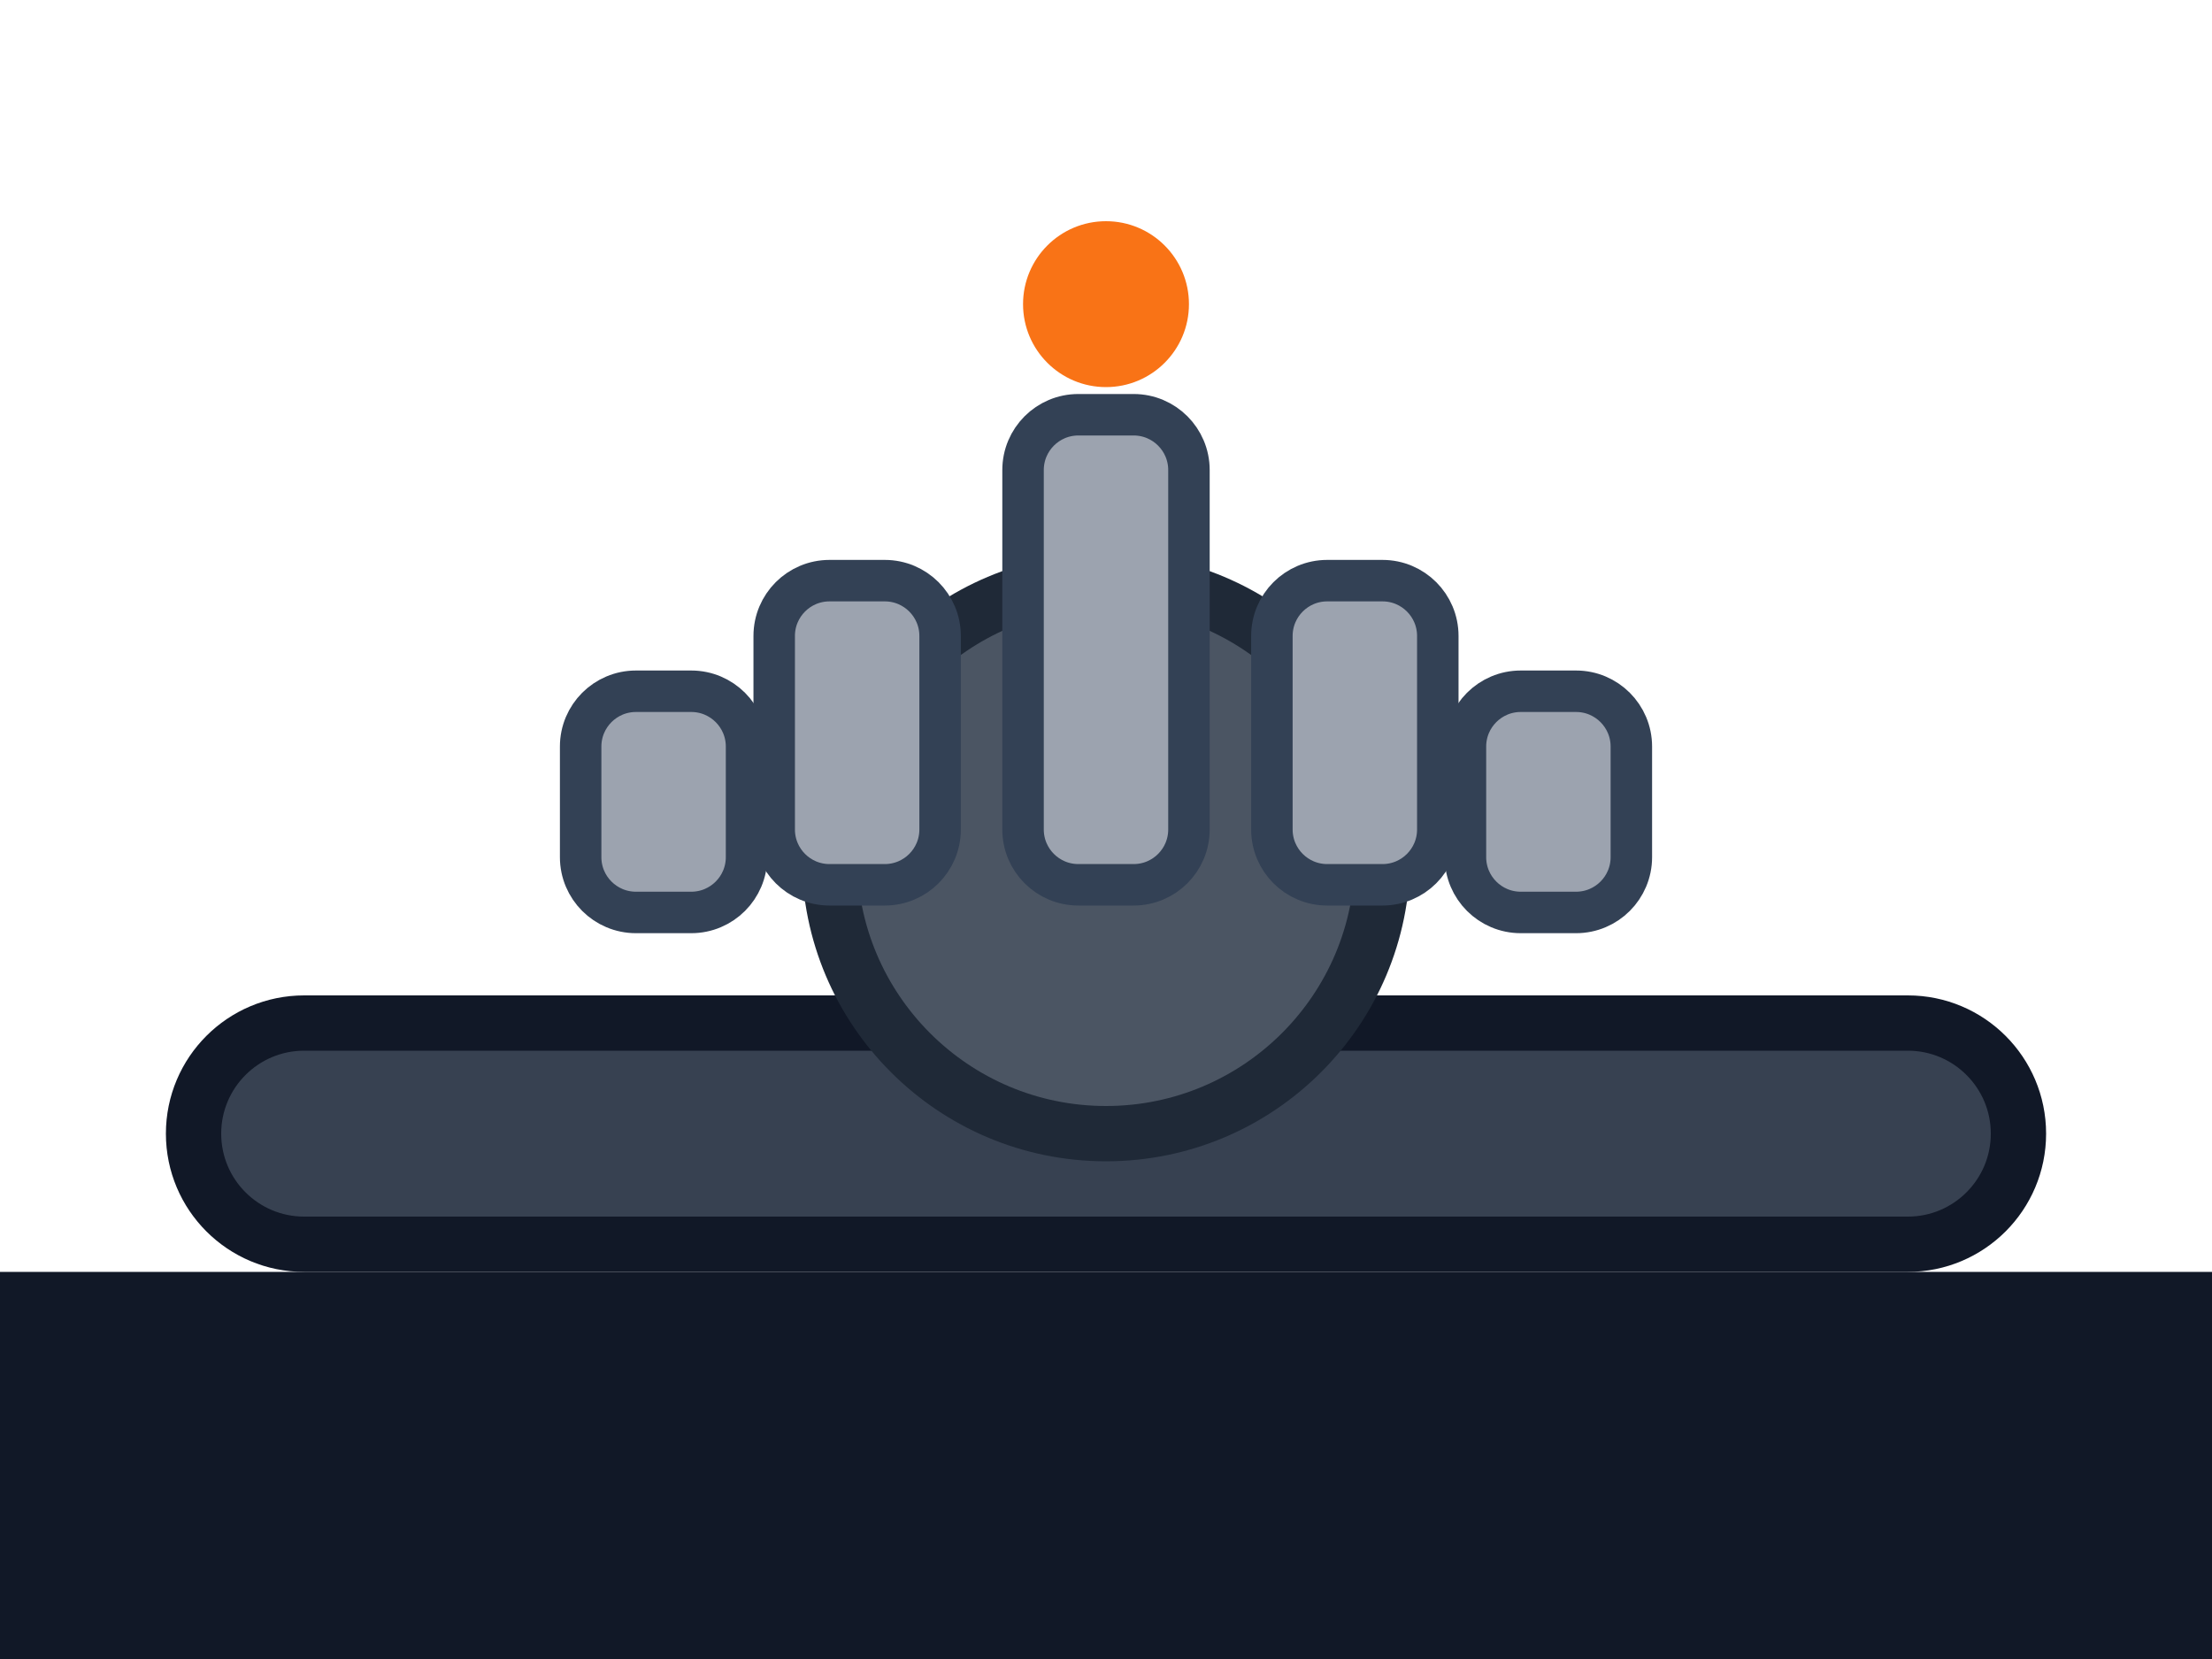
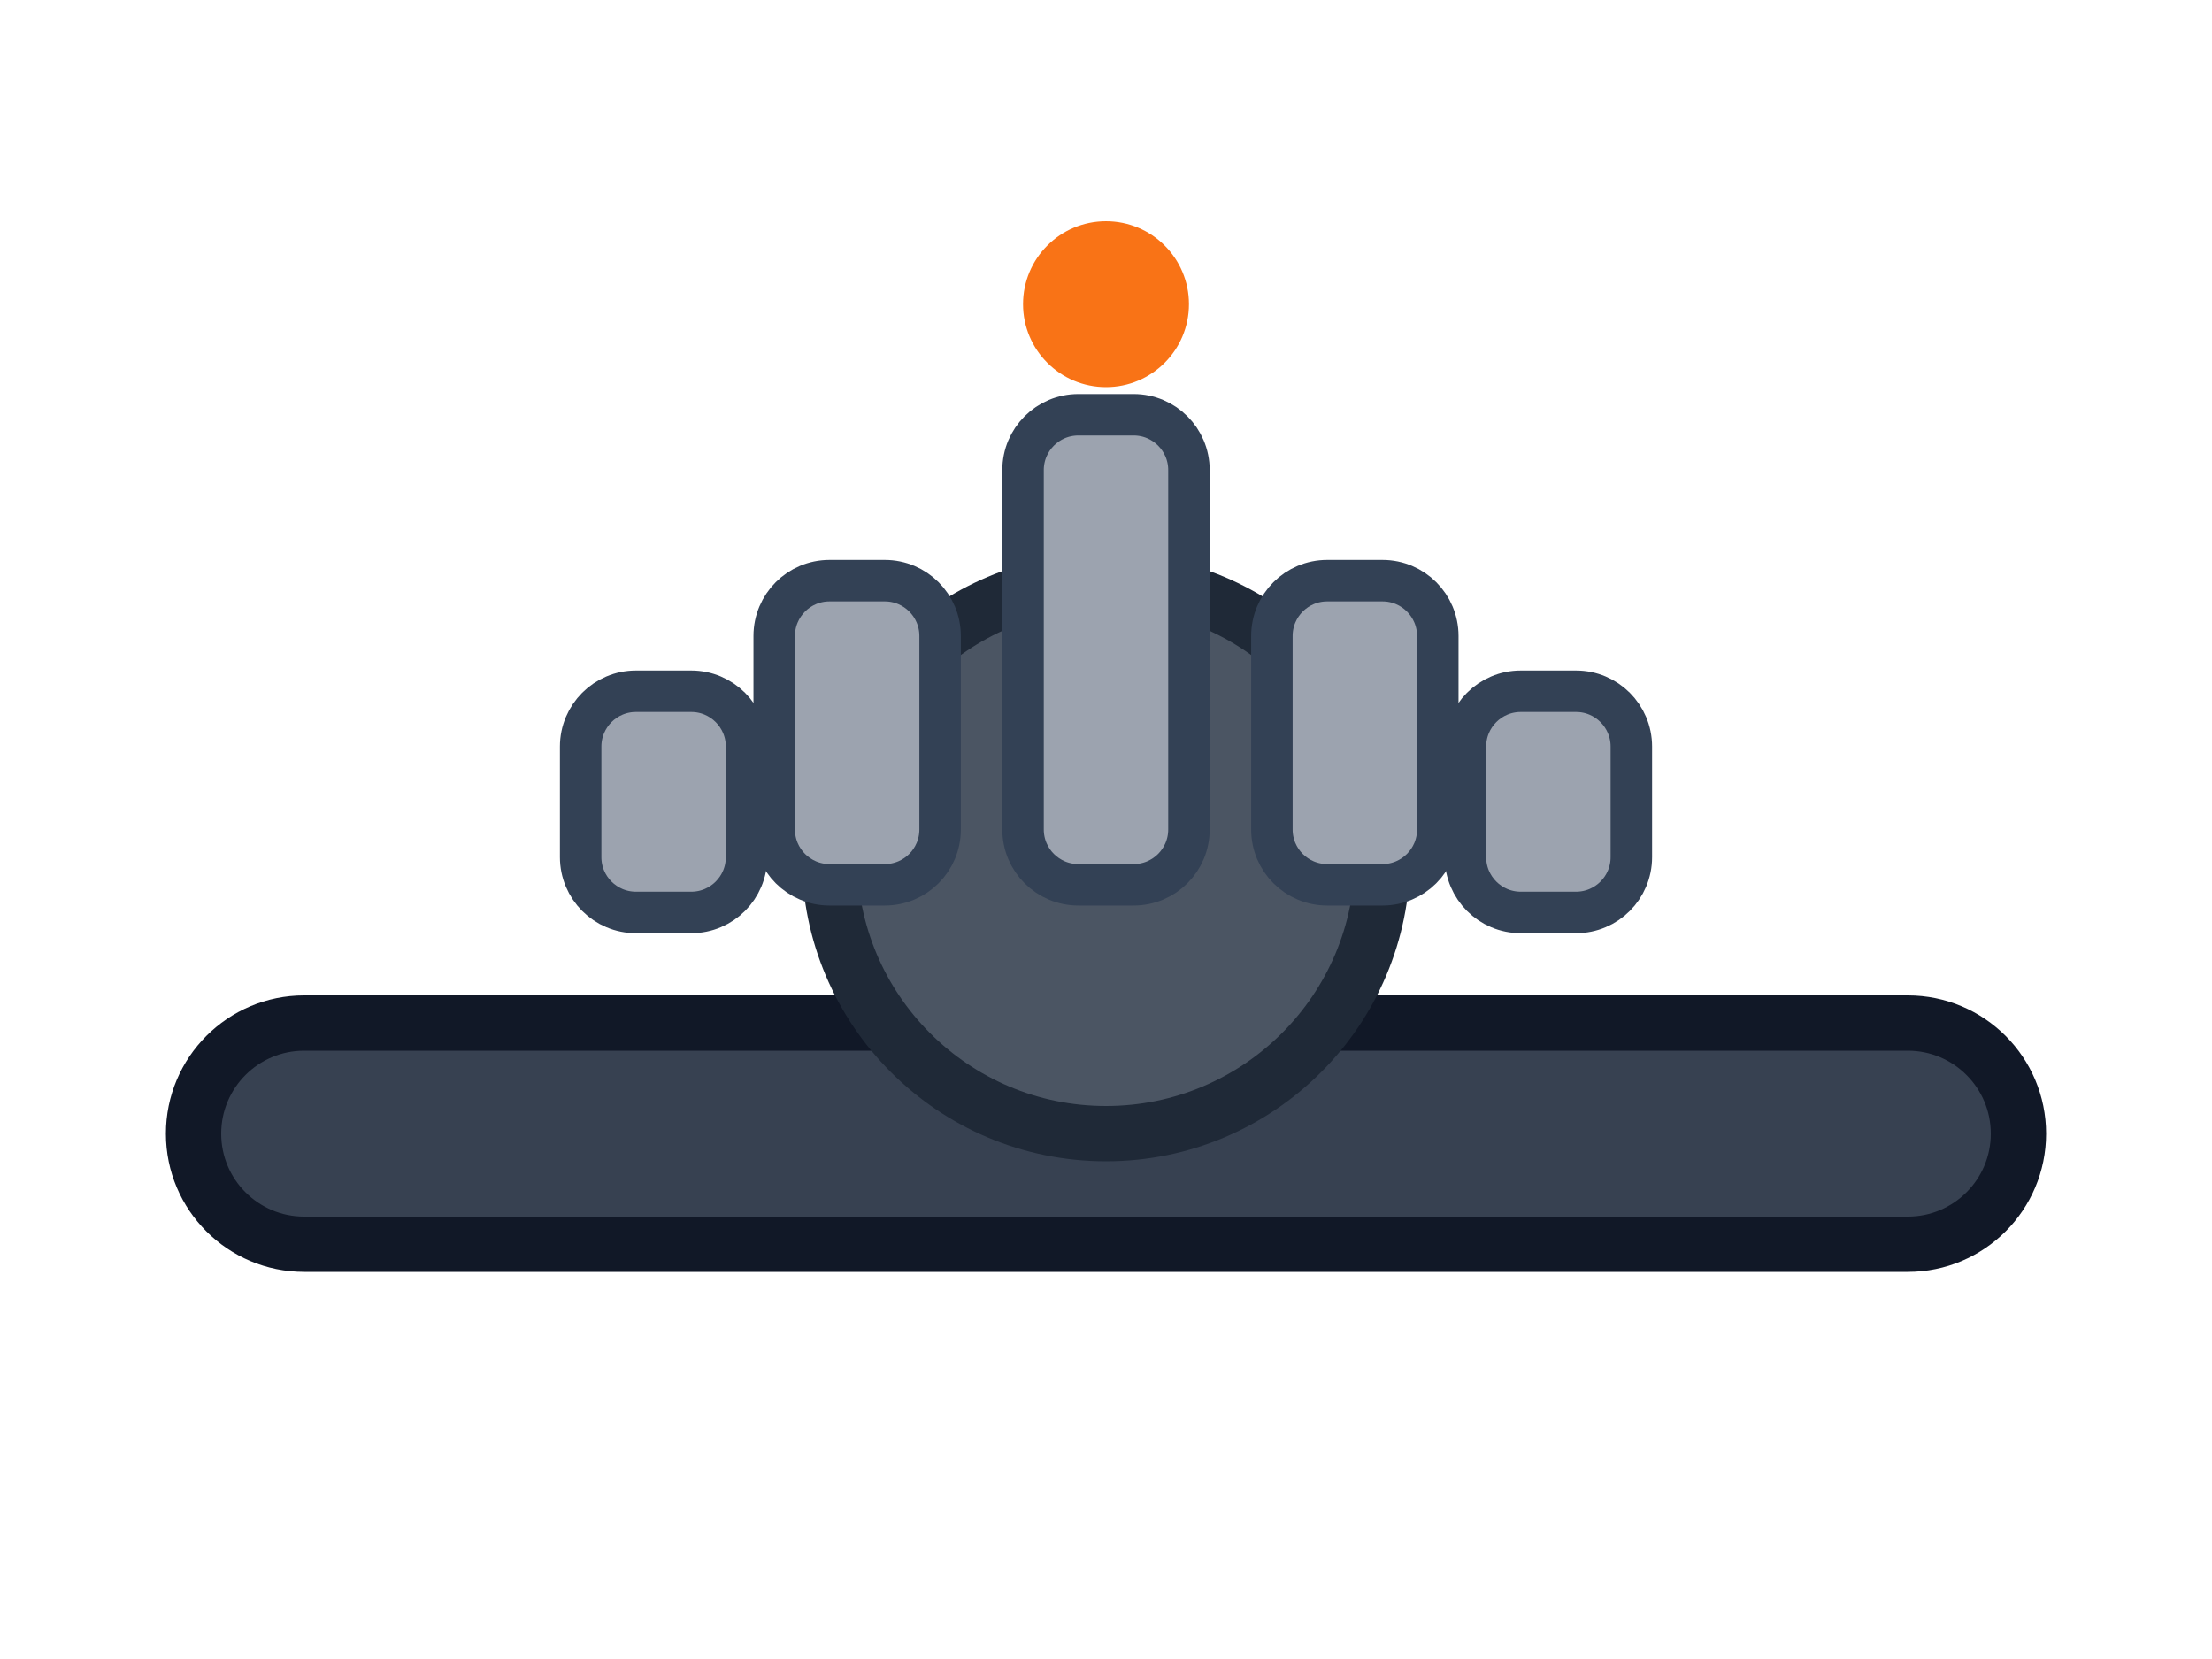
<svg xmlns="http://www.w3.org/2000/svg" width="160" height="120" viewBox="0 0 160 120">
-   <rect x="0" y="92" width="160" height="28" fill="#111827" />
  <rect x="14" y="74" width="132" height="16" rx="8" fill="#374151" stroke="#111827" stroke-width="4" />
  <circle cx="80" cy="62" r="20" fill="#4b5563" stroke="#1f2937" stroke-width="4" />
  <rect x="74" y="30" width="12" height="34" rx="4" fill="#9ca3af" stroke="#334155" stroke-width="3" />
  <rect x="56" y="42" width="12" height="22" rx="4" fill="#9ca3af" stroke="#334155" stroke-width="3" />
  <rect x="92" y="42" width="12" height="22" rx="4" fill="#9ca3af" stroke="#334155" stroke-width="3" />
  <rect x="42" y="50" width="12" height="16" rx="4" fill="#9ca3af" stroke="#334155" stroke-width="3" />
  <rect x="106" y="50" width="12" height="16" rx="4" fill="#9ca3af" stroke="#334155" stroke-width="3" />
  <circle cx="80" cy="22" r="6" fill="#f97316" />
</svg>
